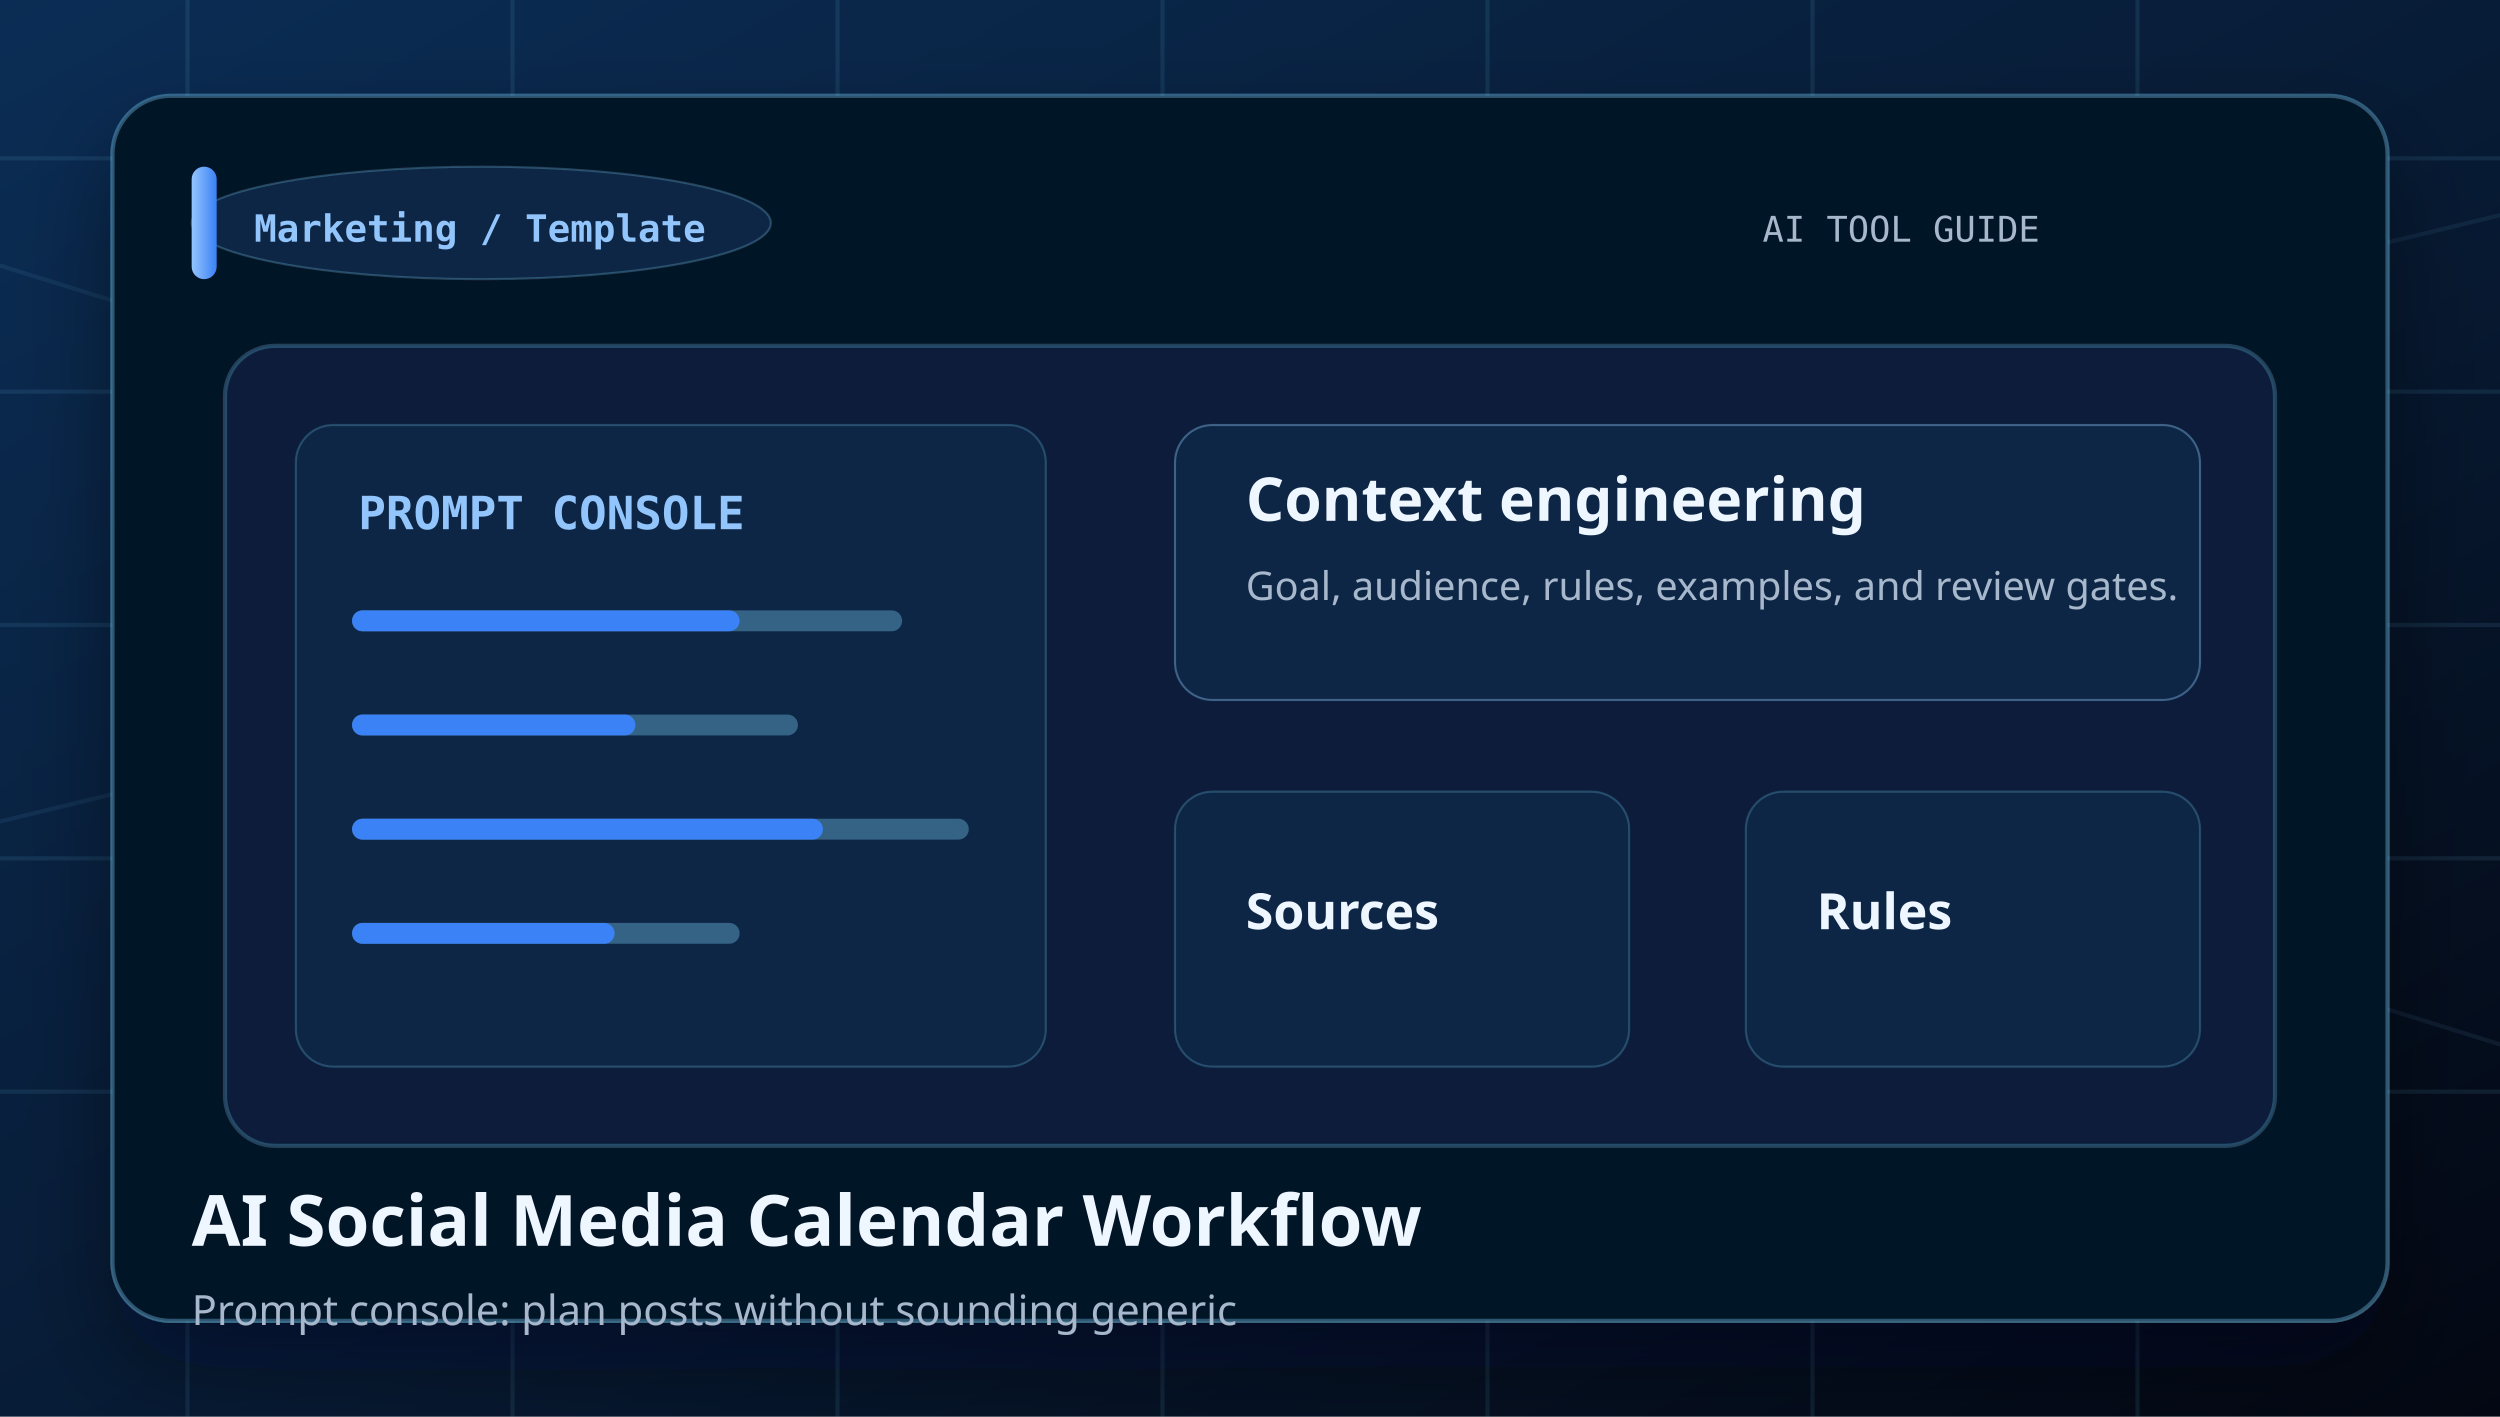
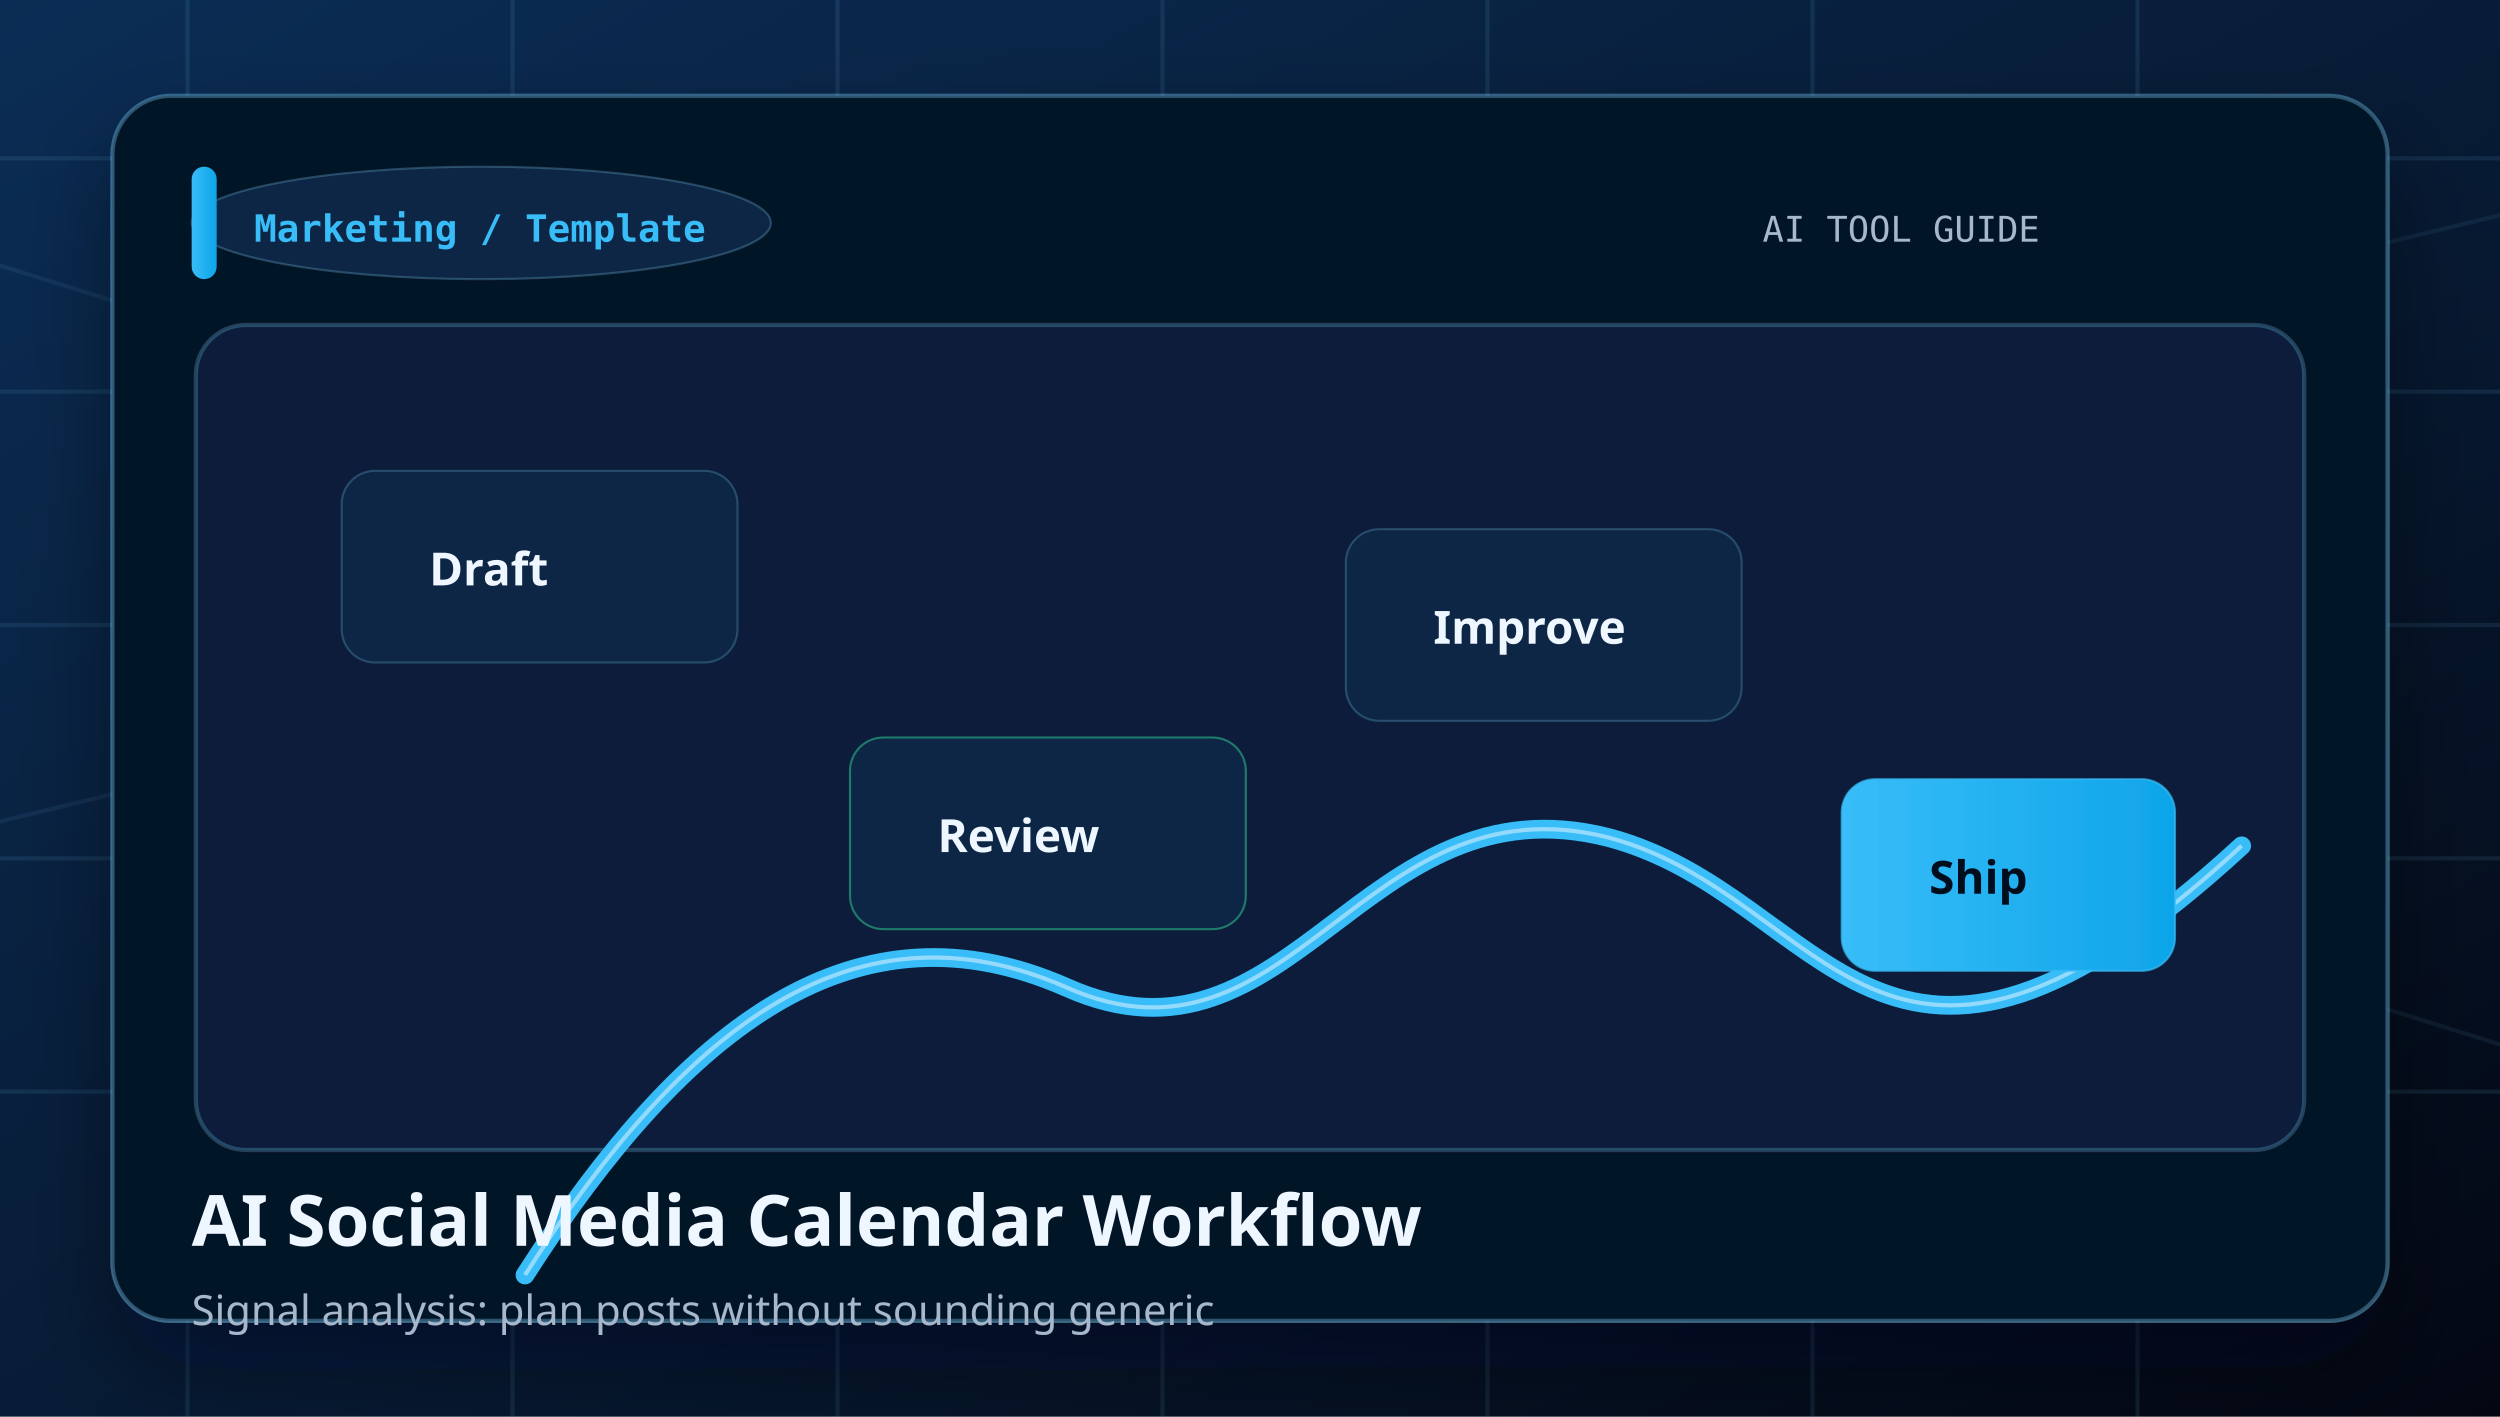
<svg xmlns="http://www.w3.org/2000/svg" width="1200" height="680" viewBox="0 0 1200 680" role="img" aria-labelledby="title desc">
  <defs>
    <linearGradient id="articleBg" x1="0" x2="1" y1="0" y2="1">
      <stop offset="0" stop-color="#0b2d55" />
      <stop offset=".56" stop-color="#071a33" />
      <stop offset="1" stop-color="#030712" />
    </linearGradient>
    <linearGradient id="articleAccent" x1="0" x2="1">
-       <stop offset="0" stop-color="#93c5fd" />
-       <stop offset="1" stop-color="#3b82f6" />
+       <stop offset="0" stop-color="#38bdf8" />
+       <stop offset="1" stop-color="#0ea5e9" />
    </linearGradient>
    <filter id="articleShadow" x="-20%" y="-20%" width="140%" height="140%">
      <feDropShadow dx="0" dy="22" stdDeviation="22" flood-color="#020617" flood-opacity=".42" />
    </filter>
  </defs>
  <rect width="1200" height="680" fill="url(#articleBg)" />
  <path d="M0 76h1200M0 188h1200M0 300h1200M0 412h1200M0 524h1200M90 0v680M246 0v680M402 0v680M558 0v680M714 0v680M870 0v680M1026 0v680" stroke="#7dd3fc" stroke-width="2" opacity=".10" />
  <path d="M-24 120L1260 520M-40 404L1230 96" stroke="#7dd3fc" stroke-width="2" stroke-opacity=".08" />
  <g filter="url(#articleShadow)">
    <rect x="54" y="46" width="1092" height="588" rx="28" fill="#061426" stroke="#7dd3fc" stroke-opacity=".34" stroke-width="2" />
    <rect x="92" y="80" width="278" height="54" rx="999" fill="#0f2745" stroke="#7dd3fc" stroke-opacity=".26" />
    <rect x="92" y="80" width="12" height="54" rx="6" fill="url(#articleAccent)" />
-     <text x="122" y="116" font-family="Cascadia Mono,Consolas,monospace" font-size="18" font-weight="800" fill="#93c5fd">Marketing / Template</text>
+     <text x="122" y="116" font-family="Cascadia Mono,Consolas,monospace" font-size="18" font-weight="800" fill="#38bdf8">Marketing / Template</text>
    <text x="846" y="116" font-family="Cascadia Mono,Consolas,monospace" font-size="17" fill="#a7b8cc">AI TOOL GUIDE</text>
-     <g transform="translate(108 166)">
-       <rect width="984" height="384" rx="24" fill="#081f3a" stroke="#7dd3fc" stroke-opacity=".25" stroke-width="2" />
-       <rect x="34" y="38" width="360" height="308" rx="18" fill="#0f2745" stroke="#7dd3fc" stroke-opacity=".24" />
-       <text x="64" y="88" font-family="Cascadia Mono,Consolas,monospace" font-size="22" font-weight="800" fill="#93c5fd">PROMPT CONSOLE</text>
-       <path d="M66 132h254M66 182h204M66 232h286M66 282h176" stroke="#7dd3fc" stroke-width="10" stroke-linecap="round" stroke-opacity=".35" />
-       <path d="M66 132h176M66 182h126M66 232h216M66 282h116" stroke="#3b82f6" stroke-width="10" stroke-linecap="round" />
-       <rect x="456" y="38" width="492" height="132" rx="18" fill="#0f2745" stroke="#93c5fd" stroke-opacity=".38" />
-       <text x="490" y="84" font-family="Segoe UI,Trebuchet MS,sans-serif" font-size="29" font-weight="800" fill="#eef7ff">Context engineering</text>
-       <text x="490" y="122" font-family="Segoe UI,Trebuchet MS,sans-serif" font-size="19" fill="#a7b8cc">Goal, audience, rules, examples, and review gates.</text>
-       <rect x="456" y="214" width="218" height="132" rx="18" fill="#0f2745" stroke="#7dd3fc" stroke-opacity=".24" />
-       <rect x="730" y="214" width="218" height="132" rx="18" fill="#0f2745" stroke="#7dd3fc" stroke-opacity=".24" />
-       <text x="490" y="280" font-family="Segoe UI,Trebuchet MS,sans-serif" font-size="24" font-weight="800" fill="#eef7ff">Sources</text>
-       <text x="764" y="280" font-family="Segoe UI,Trebuchet MS,sans-serif" font-size="24" font-weight="800" fill="#eef7ff">Rules</text>
+     <g transform="translate(94 156)">
+       <rect width="1012" height="396" rx="24" fill="#081f3a" stroke="#7dd3fc" stroke-opacity=".25" stroke-width="2" />
+       <path d="M158 456C236 334 318 274 418 318C526 366 560 216 678 246C784 274 808 410 982 250" fill="none" stroke="#38bdf8" stroke-width="9" stroke-linecap="round" />
+       <path d="M158 456C236 334 318 274 418 318C526 366 560 216 678 246C784 274 808 410 982 250" fill="none" stroke="#e0f2fe" stroke-width="2" stroke-opacity=".55" />
+       <g font-family="Segoe UI,Trebuchet MS,sans-serif" font-size="22" font-weight="800">
+         <rect x="70" y="70" width="190" height="92" rx="16" fill="#0f2745" stroke="#7dd3fc" stroke-opacity=".24" />
+         <text x="112" y="125" fill="#eef7ff">Draft</text>
+         <rect x="314" y="198" width="190" height="92" rx="16" fill="#0f2745" stroke="#34d399" stroke-opacity=".50" />
+         <text x="356" y="253" fill="#eef7ff">Review</text>
+         <rect x="552" y="98" width="190" height="92" rx="16" fill="#0f2745" stroke="#7dd3fc" stroke-opacity=".24" />
+         <text x="594" y="153" fill="#eef7ff">Improve</text>
+         <rect x="790" y="218" width="160" height="92" rx="16" fill="url(#articleAccent)" stroke="#38bdf8" stroke-opacity=".70" />
+         <text x="832" y="273" fill="#03101f">Ship</text>
+       </g>
    </g>
    <text x="92" y="598" font-family="Segoe UI,Trebuchet MS,sans-serif" font-size="34" font-weight="800" fill="#eef7ff">AI Social Media Calendar Workflow</text>
-     <text x="92" y="636" font-family="Segoe UI,Trebuchet MS,sans-serif" font-size="20" fill="#a7b8cc">Prompt console: plan posts without sounding generic</text>
+     <text x="92" y="636" font-family="Segoe UI,Trebuchet MS,sans-serif" font-size="20" fill="#a7b8cc">Signal analysis: plan posts without sounding generic</text>
  </g>
</svg>
